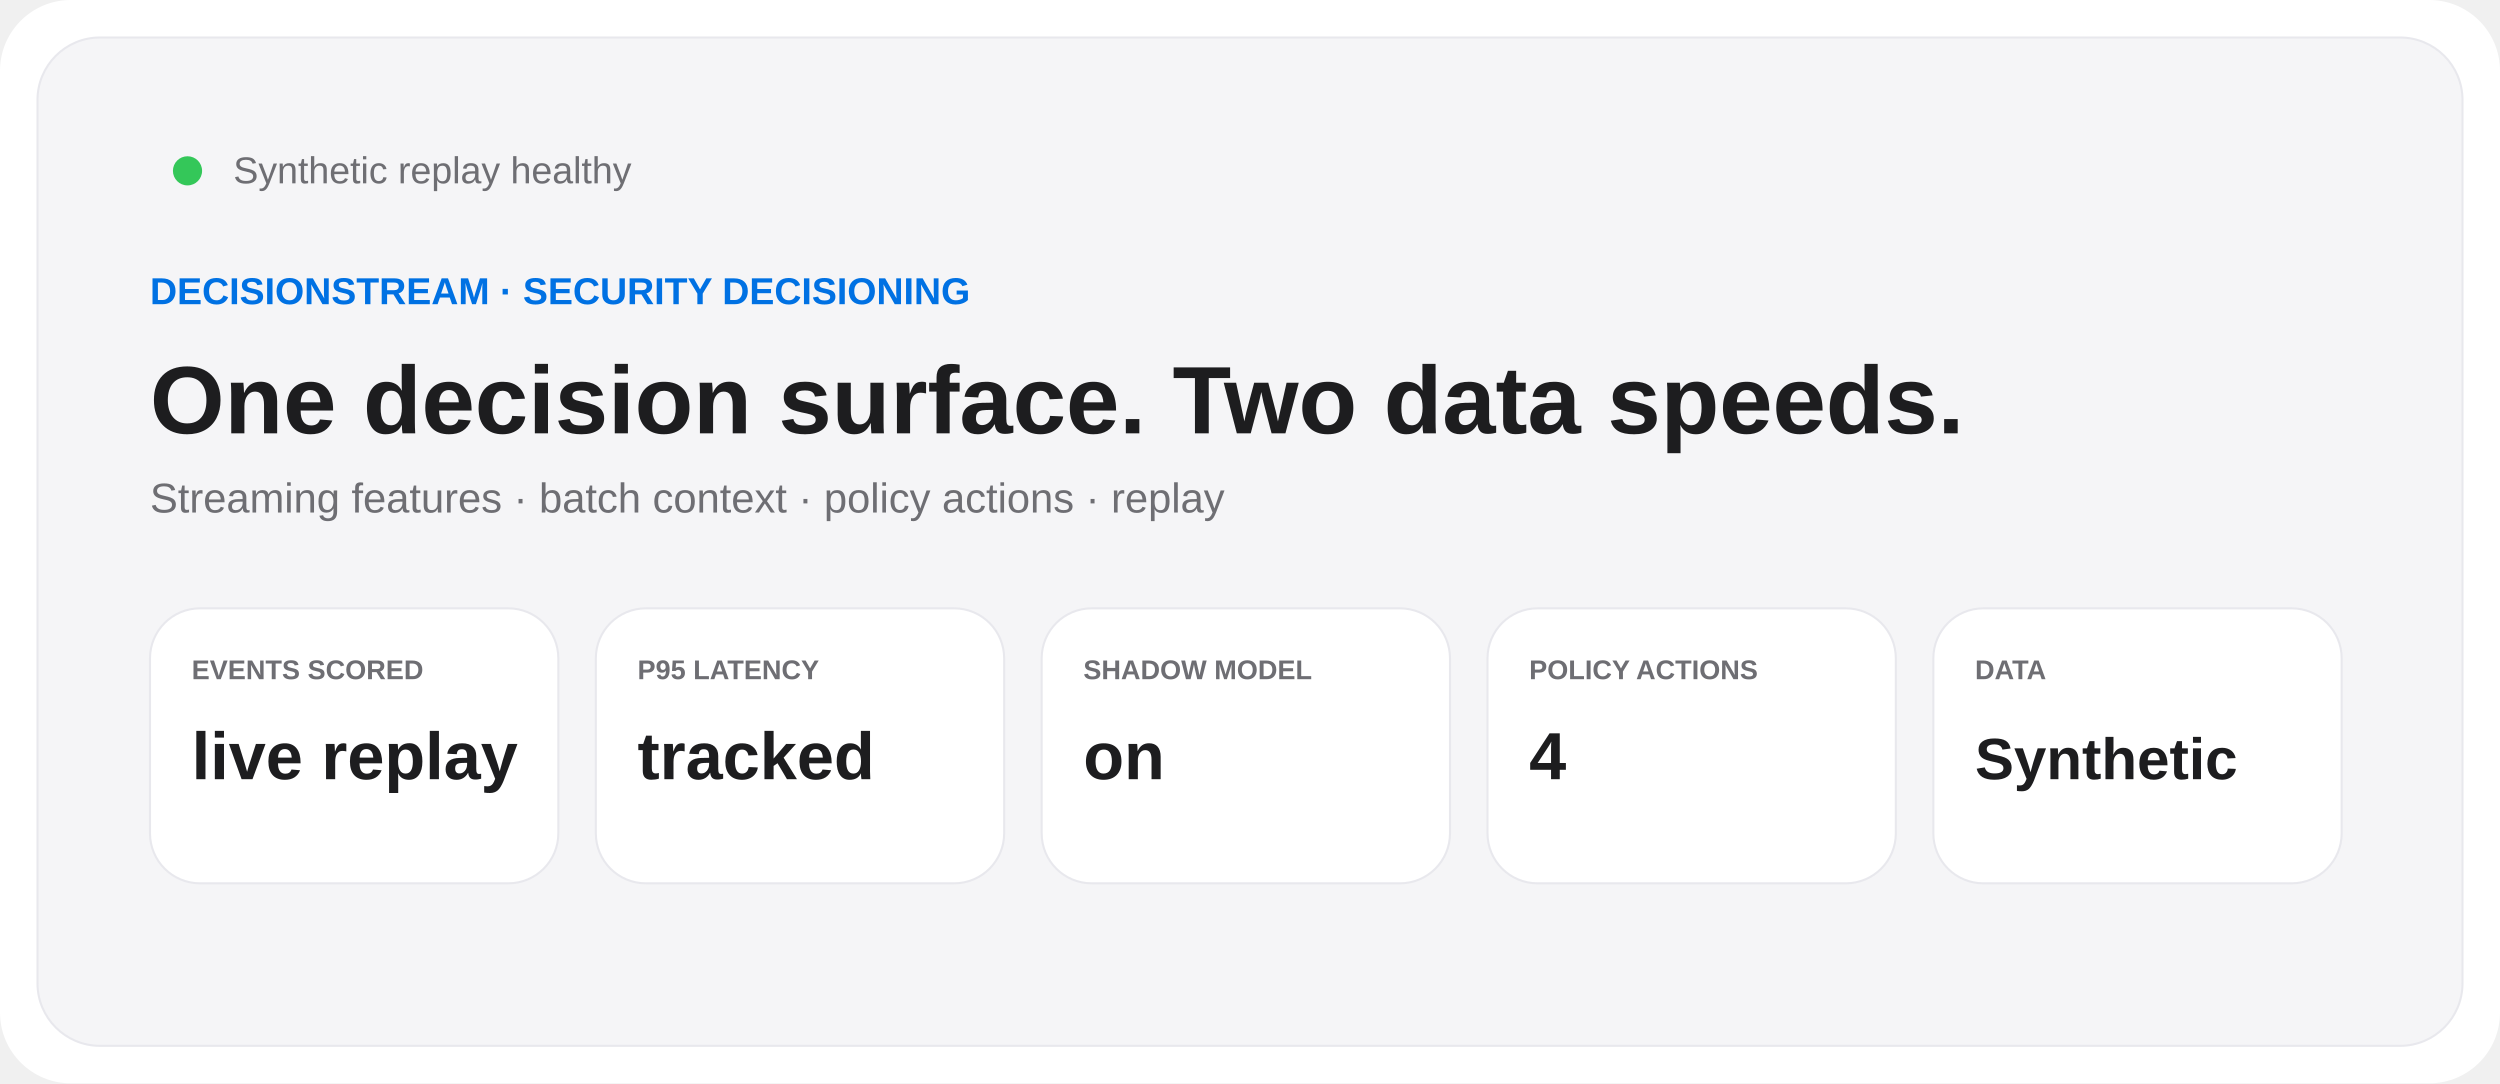
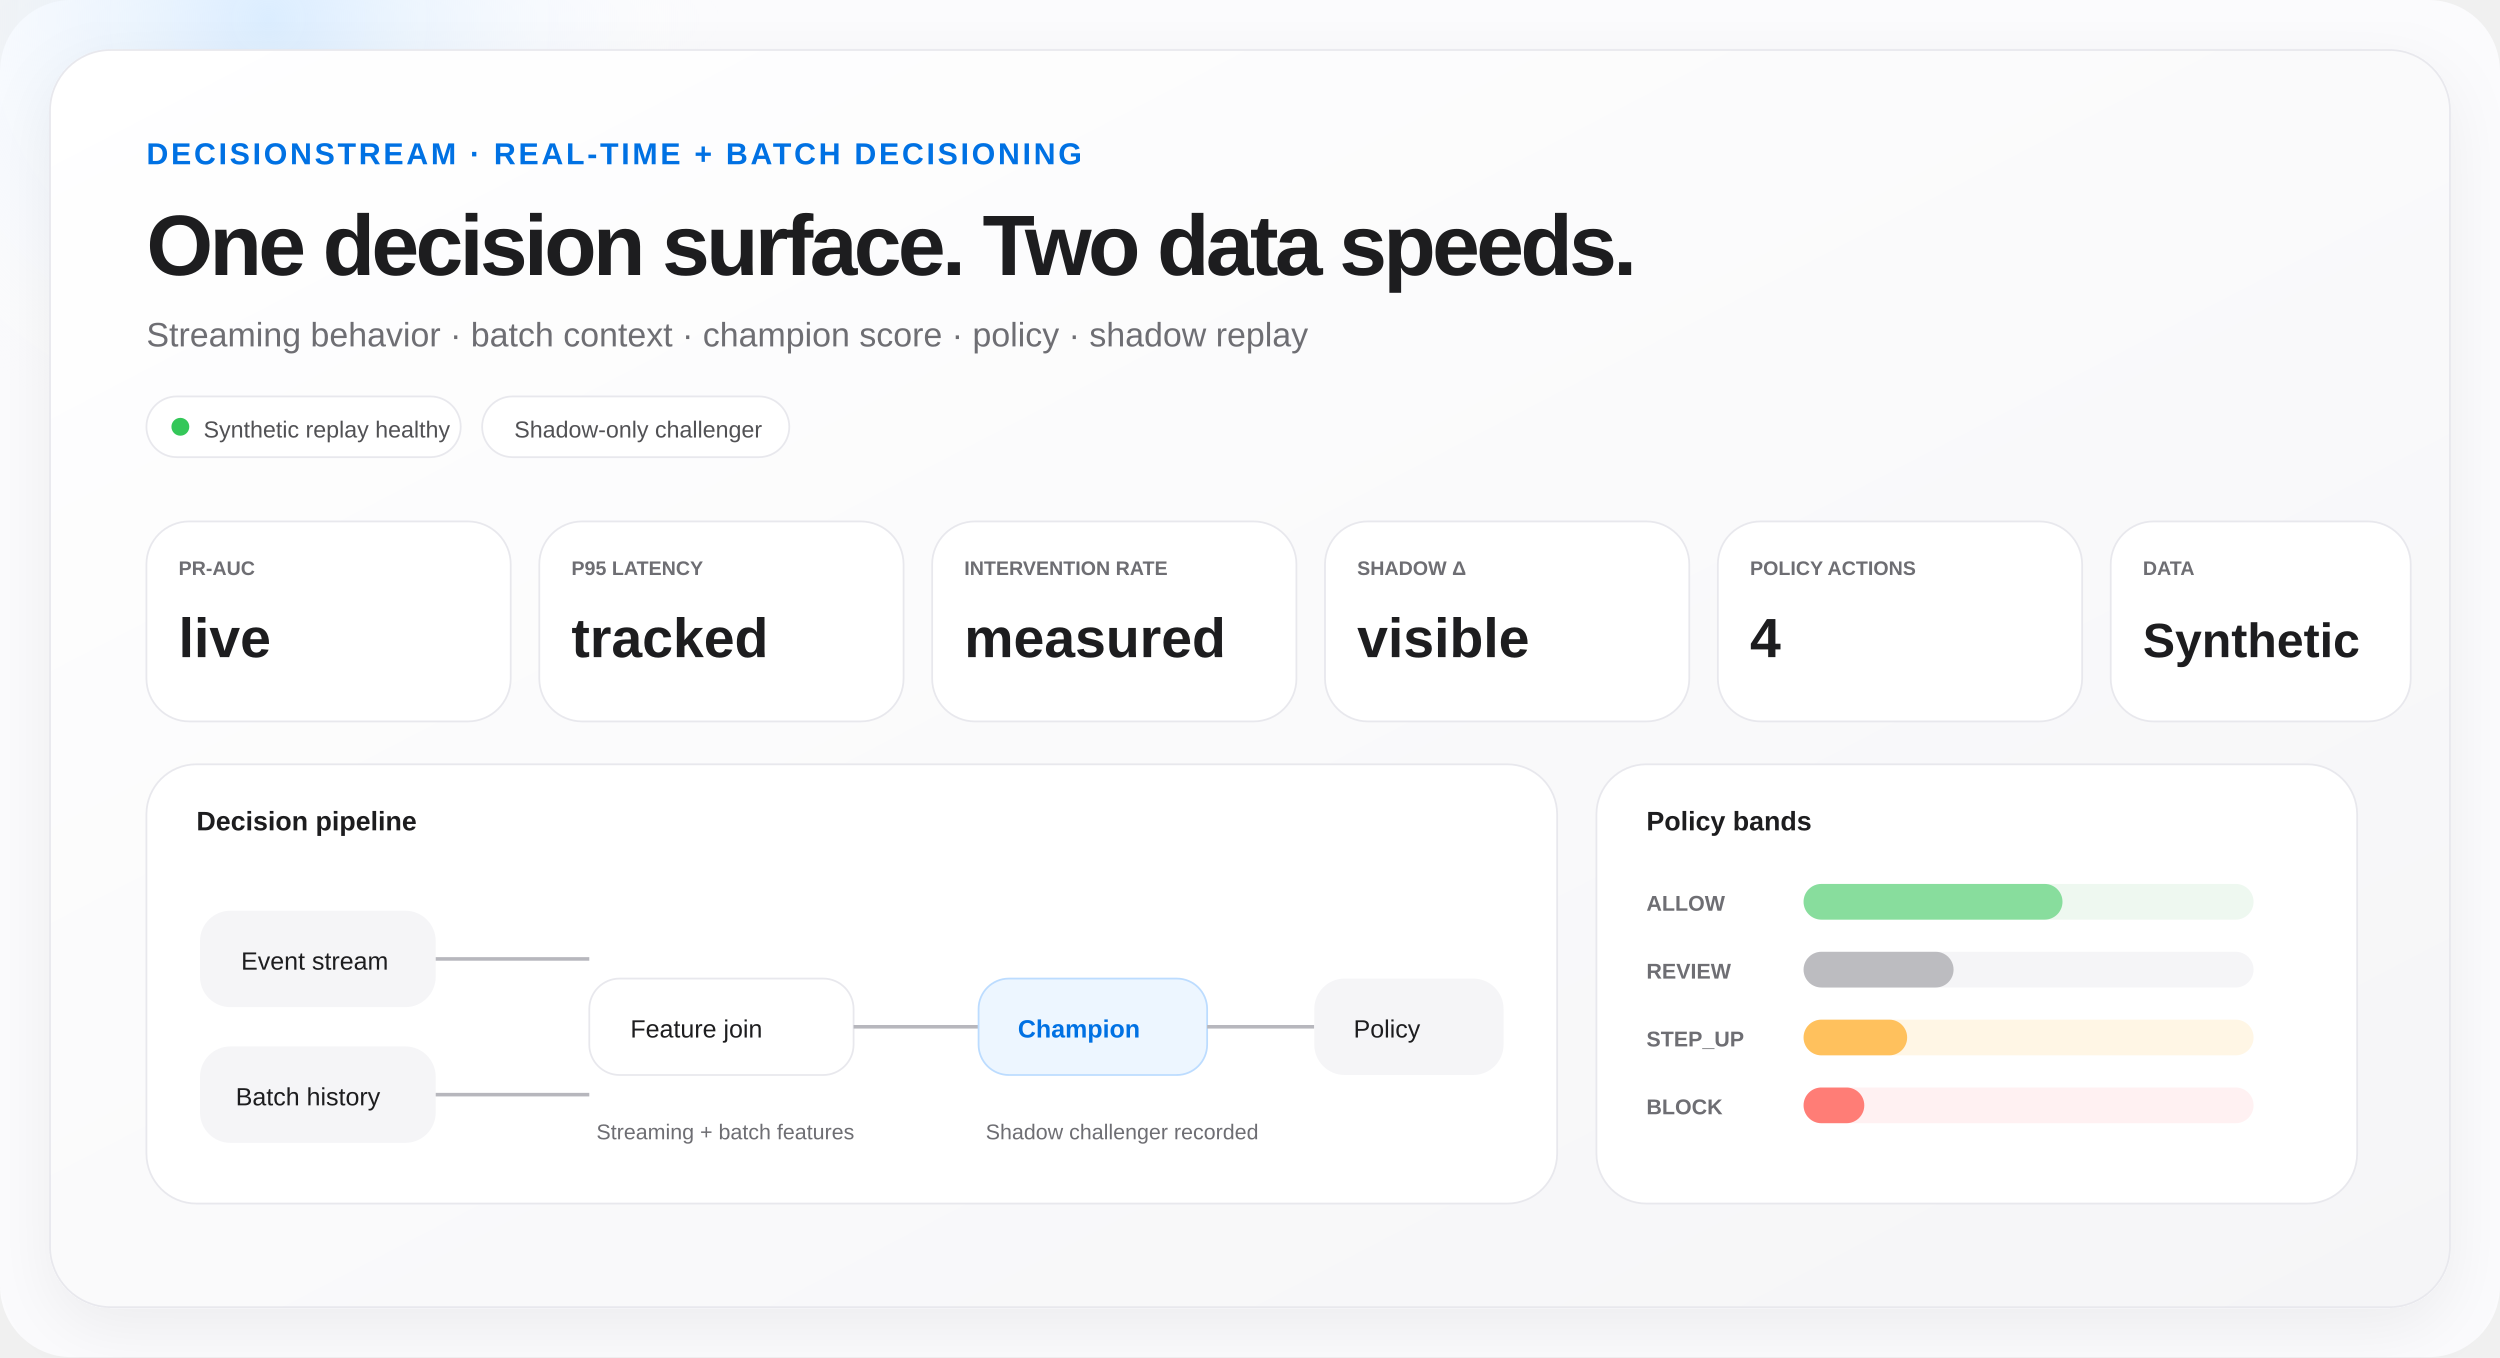
- <svg xmlns="http://www.w3.org/2000/svg" width="1200" height="520" viewBox="0 0 1200 520">
-   <rect width="1200" height="520" rx="34" fill="#fff" />
-   <rect x="18" y="18" width="1164" height="484" rx="30" fill="#f5f5f7" stroke="#e8e8ed" />
-   <circle cx="90" cy="82" r="7" fill="#34c759" />
-   <text x="112" y="88" font-family="-apple-system,Arial" font-size="18" fill="#6e6e73">Synthetic replay healthy</text>
-   <text x="72" y="146" font-family="-apple-system,Arial" font-size="18" font-weight="700" fill="#0071e3">DECISIONSTREAM · SECURITY DECISIONING</text>
-   <text x="72" y="208" font-family="-apple-system,Arial" font-size="46" font-weight="700" fill="#1d1d1f">One decision surface. Two data speeds.</text>
-   <text x="72" y="246" font-family="-apple-system,Arial" font-size="20" fill="#6e6e73">Streaming features · batch context · policy actions · replay</text>
-   <g transform="translate(72,292)">
-     <rect width="196" height="132" rx="24" fill="#fff" stroke="#e8e8ed" />
-     <text x="20" y="34" font-family="-apple-system,Arial" font-size="13" font-weight="700" fill="#6e6e73">EVENTS SCORED</text>
-     <text x="20" y="82" font-family="-apple-system,Arial" font-size="32" font-weight="700" fill="#1d1d1f">live replay</text>
-     <rect x="214" width="196" height="132" rx="24" fill="#fff" stroke="#e8e8ed" />
-     <text x="234" y="34" font-family="-apple-system,Arial" font-size="13" font-weight="700" fill="#6e6e73">P95 LATENCY</text>
-     <text x="234" y="82" font-family="-apple-system,Arial" font-size="32" font-weight="700" fill="#1d1d1f">tracked</text>
-     <rect x="428" width="196" height="132" rx="24" fill="#fff" stroke="#e8e8ed" />
-     <text x="448" y="34" font-family="-apple-system,Arial" font-size="13" font-weight="700" fill="#6e6e73">SHADOW MODEL</text>
-     <text x="448" y="82" font-family="-apple-system,Arial" font-size="32" font-weight="700" fill="#1d1d1f">on</text>
-     <rect x="642" width="196" height="132" rx="24" fill="#fff" stroke="#e8e8ed" />
-     <text x="662" y="34" font-family="-apple-system,Arial" font-size="13" font-weight="700" fill="#6e6e73">POLICY ACTIONS</text>
-     <text x="662" y="82" font-family="-apple-system,Arial" font-size="32" font-weight="700" fill="#1d1d1f">4</text>
-     <rect x="856" width="196" height="132" rx="24" fill="#fff" stroke="#e8e8ed" />
-     <text x="876" y="34" font-family="-apple-system,Arial" font-size="13" font-weight="700" fill="#6e6e73">DATA</text>
-     <text x="876" y="82" font-family="-apple-system,Arial" font-size="28" font-weight="700" fill="#1d1d1f">Synthetic</text>
+ <svg xmlns="http://www.w3.org/2000/svg" width="1400" height="760" viewBox="0 0 1400 760">
+   <defs>
+     <linearGradient id="bg" x1="0" y1="0" x2="1" y2="1">
+       <stop offset="0" stop-color="#fff" />
+       <stop offset="1" stop-color="#f5f5f7" />
+     </linearGradient>
+     <radialGradient id="glow">
+       <stop offset="0" stop-color="#d9ecff" stop-opacity=".95" />
+       <stop offset="1" stop-color="#fff" stop-opacity="0" />
+     </radialGradient>
+     <filter id="shadow">
+       <feDropShadow dx="0" dy="12" stdDeviation="18" flood-color="#000" flood-opacity=".06" />
+     </filter>
+   </defs>
+   <rect width="1400" height="760" rx="40" fill="#fbfbfd" />
+   <circle cx="150" cy="10" r="260" fill="url(#glow)" />
+   <rect x="28" y="28" width="1344" height="704" rx="34" fill="url(#bg)" stroke="#e8e8ed" filter="url(#shadow)" />
+   <text x="82" y="92" font-family="-apple-system,BlinkMacSystemFont,Helvetica Neue,Arial" font-size="17" font-weight="700" fill="#0071e3" letter-spacing="1.5">DECISIONSTREAM · REAL-TIME + BATCH DECISIONING</text>
+   <text x="82" y="154" font-family="-apple-system,BlinkMacSystemFont,Helvetica Neue,Arial" font-size="48" font-weight="700" fill="#1d1d1f" letter-spacing="-2">One decision surface. Two data speeds.</text>
+   <text x="82" y="194" font-family="-apple-system,BlinkMacSystemFont,Helvetica Neue,Arial" font-size="19" fill="#6e6e73">Streaming behavior · batch context · champion score · policy · shadow replay</text>
+   <rect x="82" y="222" width="176" height="34" rx="17" fill="#fff" stroke="#e8e8ed" />
+   <circle cx="101" cy="239" r="5" fill="#34c759" />
+   <text x="114" y="245" font-family="-apple-system,Arial" font-size="13" fill="#515154">Synthetic replay healthy</text>
+   <rect x="270" y="222" width="172" height="34" rx="17" fill="#fff" stroke="#e8e8ed" />
+   <text x="288" y="245" font-family="-apple-system,Arial" font-size="13" fill="#515154">Shadow-only challenger</text>
+   <g transform="translate(82,292)">
+     <g>
+       <rect width="204" height="112" rx="24" fill="#fff" stroke="#e8e8ed" />
+       <text x="18" y="30" font-family="-apple-system,Arial" font-size="11" font-weight="700" fill="#6e6e73">PR-AUC</text>
+       <text x="18" y="76" font-family="-apple-system,Arial" font-size="31" font-weight="700" fill="#1d1d1f">live</text>
+     </g>
+     <g transform="translate(220,0)">
+       <rect width="204" height="112" rx="24" fill="#fff" stroke="#e8e8ed" />
+       <text x="18" y="30" font-family="-apple-system,Arial" font-size="11" font-weight="700" fill="#6e6e73">P95 LATENCY</text>
+       <text x="18" y="76" font-family="-apple-system,Arial" font-size="31" font-weight="700" fill="#1d1d1f">tracked</text>
+     </g>
+     <g transform="translate(440,0)">
+       <rect width="204" height="112" rx="24" fill="#fff" stroke="#e8e8ed" />
+       <text x="18" y="30" font-family="-apple-system,Arial" font-size="11" font-weight="700" fill="#6e6e73">INTERVENTION RATE</text>
+       <text x="18" y="76" font-family="-apple-system,Arial" font-size="31" font-weight="700" fill="#1d1d1f">measured</text>
+     </g>
+     <g transform="translate(660,0)">
+       <rect width="204" height="112" rx="24" fill="#fff" stroke="#e8e8ed" />
+       <text x="18" y="30" font-family="-apple-system,Arial" font-size="11" font-weight="700" fill="#6e6e73">SHADOW Δ</text>
+       <text x="18" y="76" font-family="-apple-system,Arial" font-size="31" font-weight="700" fill="#1d1d1f">visible</text>
+     </g>
+     <g transform="translate(880,0)">
+       <rect width="204" height="112" rx="24" fill="#fff" stroke="#e8e8ed" />
+       <text x="18" y="30" font-family="-apple-system,Arial" font-size="11" font-weight="700" fill="#6e6e73">POLICY ACTIONS</text>
+       <text x="18" y="76" font-family="-apple-system,Arial" font-size="31" font-weight="700" fill="#1d1d1f">4</text>
+     </g>
+     <g transform="translate(1100,0)">
+       <rect width="168" height="112" rx="24" fill="#fff" stroke="#e8e8ed" />
+       <text x="18" y="30" font-family="-apple-system,Arial" font-size="11" font-weight="700" fill="#6e6e73">DATA</text>
+       <text x="18" y="76" font-family="-apple-system,Arial" font-size="27" font-weight="700" fill="#1d1d1f">Synthetic</text>
+     </g>
  </g>
+   <rect x="82" y="428" width="790" height="246" rx="28" fill="#fff" stroke="#e8e8ed" />
+   <text x="110" y="465" font-family="-apple-system,Arial" font-size="15" font-weight="700" fill="#1d1d1f">Decision pipeline</text>
+   <rect x="112" y="510" width="132" height="54" rx="17" fill="#f5f5f7" />
+   <text x="135" y="543" font-family="-apple-system,Arial" font-size="14" fill="#1d1d1f">Event stream</text>
+   <rect x="112" y="586" width="132" height="54" rx="17" fill="#f5f5f7" />
+   <text x="132" y="619" font-family="-apple-system,Arial" font-size="14" fill="#1d1d1f">Batch history</text>
+   <path d="M244 537 H330 M244 613 H330" stroke="#b7b7bd" stroke-width="2" />
+   <rect x="330" y="548" width="148" height="54" rx="17" fill="#fff" stroke="#e8e8ed" />
+   <text x="353" y="581" font-family="-apple-system,Arial" font-size="14" fill="#1d1d1f">Feature join</text>
+   <path d="M478 575 H548" stroke="#b7b7bd" stroke-width="2" />
+   <rect x="548" y="548" width="128" height="54" rx="17" fill="#edf6ff" stroke="#bcdcff" />
+   <text x="570" y="581" font-family="-apple-system,Arial" font-size="14" font-weight="700" fill="#0071e3">Champion</text>
+   <path d="M676 575 H736" stroke="#b7b7bd" stroke-width="2" />
+   <rect x="736" y="548" width="106" height="54" rx="17" fill="#f5f5f7" />
+   <text x="758" y="581" font-family="-apple-system,Arial" font-size="14" fill="#1d1d1f">Policy</text>
+   <text x="334" y="638" font-family="-apple-system,Arial" font-size="12" fill="#6e6e73">Streaming + batch features</text>
+   <text x="552" y="638" font-family="-apple-system,Arial" font-size="12" fill="#6e6e73">Shadow challenger recorded</text>
+   <rect x="894" y="428" width="426" height="246" rx="28" fill="#fff" stroke="#e8e8ed" />
+   <text x="922" y="465" font-family="-apple-system,Arial" font-size="15" font-weight="700" fill="#1d1d1f">Policy bands</text>
+   <text x="922" y="510" font-family="-apple-system,Arial" font-size="12" font-weight="700" fill="#6e6e73">ALLOW</text>
+   <rect x="1010" y="495" width="252" height="20" rx="10" fill="#eef8f0" />
+   <rect x="1010" y="495" width="145" height="20" rx="10" fill="#34c759" opacity=".55" />
+   <text x="922" y="548" font-family="-apple-system,Arial" font-size="12" font-weight="700" fill="#6e6e73">REVIEW</text>
+   <rect x="1010" y="533" width="252" height="20" rx="10" fill="#f5f5f7" />
+   <rect x="1010" y="533" width="84" height="20" rx="10" fill="#8e8e93" opacity=".55" />
+   <text x="922" y="586" font-family="-apple-system,Arial" font-size="12" font-weight="700" fill="#6e6e73">STEP_UP</text>
+   <rect x="1010" y="571" width="252" height="20" rx="10" fill="#fff6e5" />
+   <rect x="1010" y="571" width="58" height="20" rx="10" fill="#ff9f0a" opacity=".62" />
+   <text x="922" y="624" font-family="-apple-system,Arial" font-size="12" font-weight="700" fill="#6e6e73">BLOCK</text>
+   <rect x="1010" y="609" width="252" height="20" rx="10" fill="#fff1f2" />
+   <rect x="1010" y="609" width="34" height="20" rx="10" fill="#ff3b30" opacity=".64" />
</svg>
